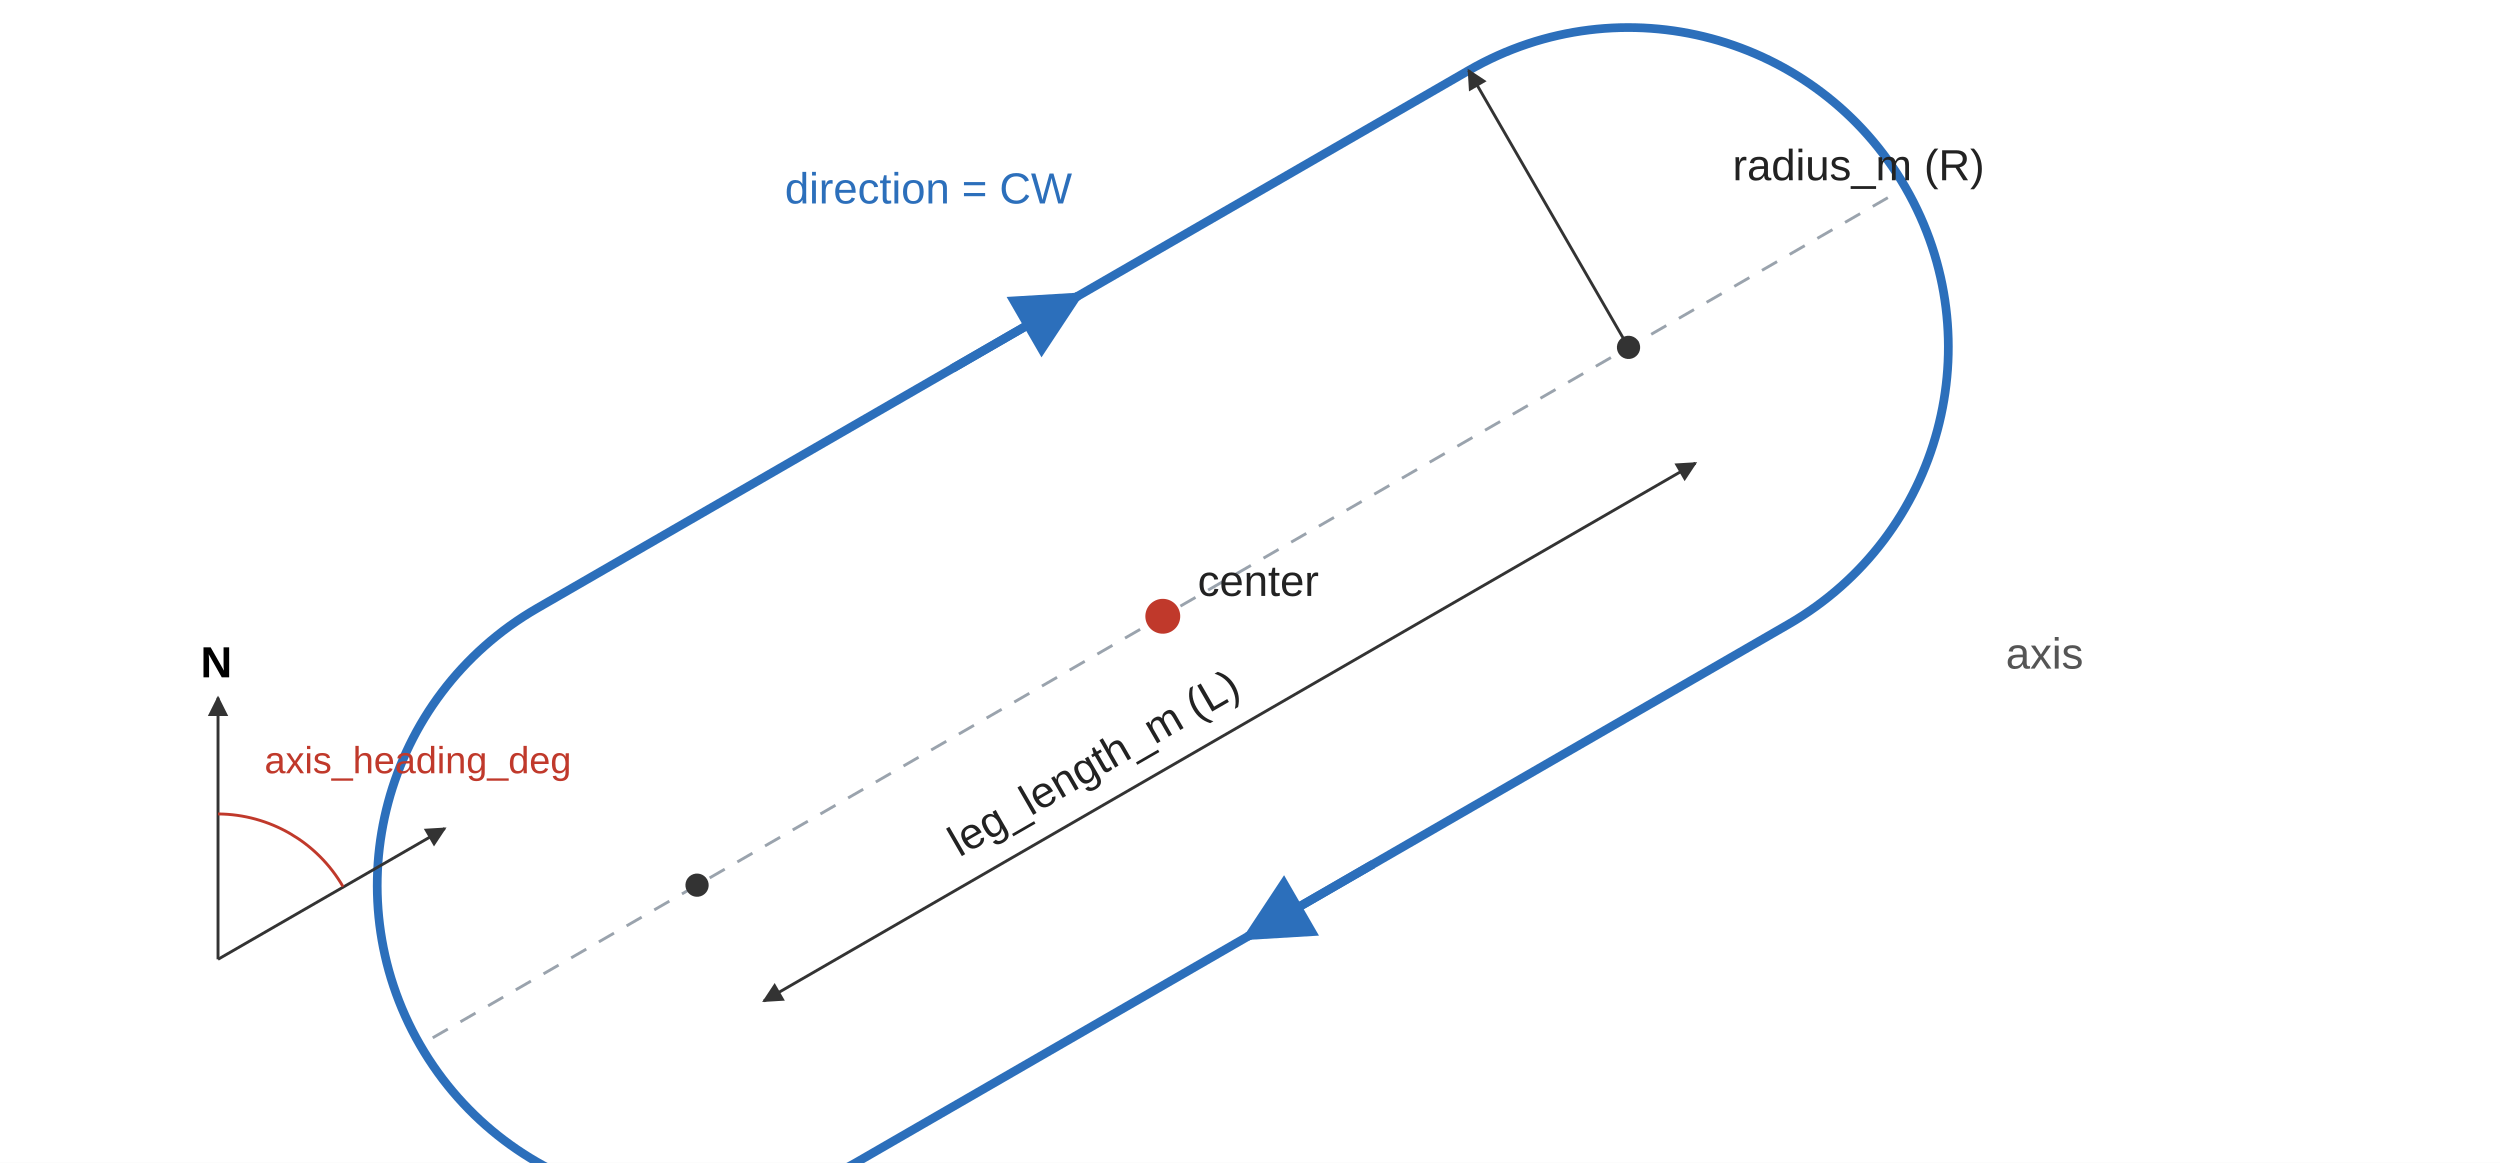
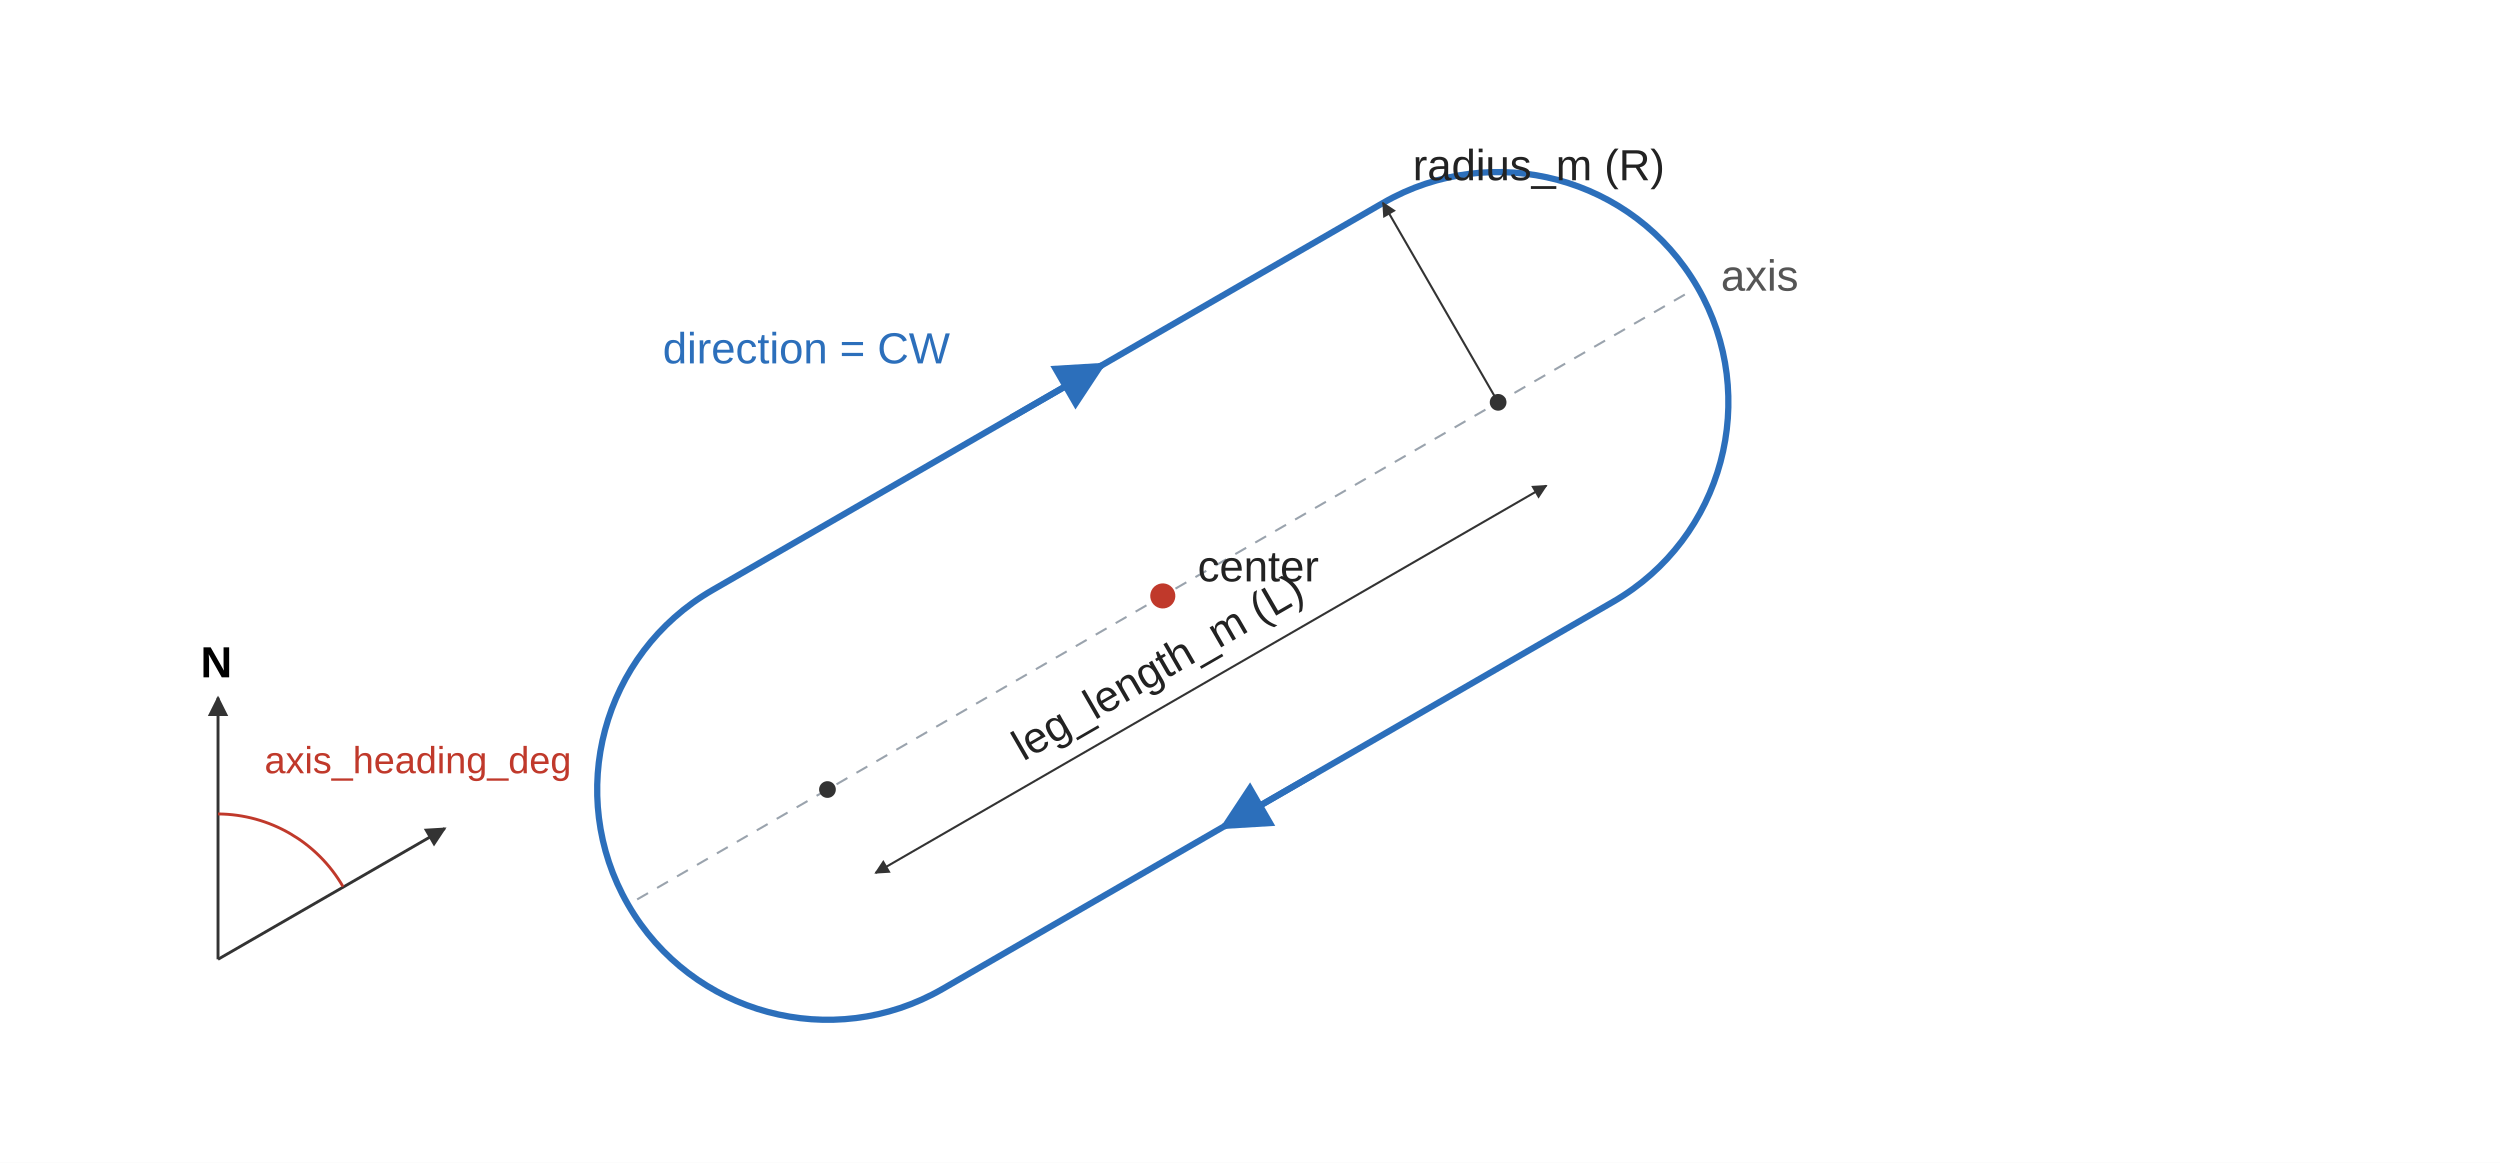
<svg xmlns="http://www.w3.org/2000/svg" viewBox="0 0 860 400" font-family="Arial, Helvetica, sans-serif" font-size="15">
  <defs>
    <marker id="a" viewBox="0 0 10 10" refX="9" refY="5" markerWidth="7" markerHeight="7" orient="auto-start-reverse">
      <path d="M0 0L10 5L0 10z" fill="#333" />
    </marker>
    <marker id="b" viewBox="0 0 10 10" refX="9" refY="5" markerWidth="8" markerHeight="8" orient="auto">
      <path d="M0 0L10 5L0 10z" fill="#2c6fbb" />
    </marker>
  </defs>
  <rect width="860" height="400" fill="#ffffff" />
-   <g transform="translate(400,212) rotate(-30)">
+   <g transform="translate(400,205) rotate(-30) scale(0.72)">
    <line x1="-290" y1="0" x2="290" y2="0" stroke="#9aa3ad" stroke-dasharray="6 5" />
    <path d="M -185 -110 L 185 -110 A 110 110 0 0 1 185 110 L -185 110 A 110 110 0 0 1 -185 -110 Z" fill="none" stroke="#2c6fbb" stroke-width="3" />
    <line x1="-20" y1="-110" x2="30" y2="-110" stroke="#2c6fbb" stroke-width="3" marker-end="url(#b)" />
    <line x1="20" y1="110" x2="-30" y2="110" stroke="#2c6fbb" stroke-width="3" marker-end="url(#b)" />
    <circle cx="185" cy="0" r="4" fill="#333" />
    <circle cx="-185" cy="0" r="4" fill="#333" />
    <circle cx="0" cy="0" r="6" fill="#c0392b" />
    <line x1="-185" y1="46" x2="185" y2="46" stroke="#333" marker-start="url(#a)" marker-end="url(#a)" />
    <line x1="185" y1="0" x2="185" y2="-110" stroke="#333" marker-end="url(#a)" />
  </g>
  <g fill="#222">
-     <text x="412" y="205">center</text>
-     <text x="330" y="295" transform="rotate(-30 330 295)">leg_length_m (L)</text>
-     <text x="596" y="62">radius_m (R)</text>
-     <text x="690" y="230" fill="#555">axis</text>
-     <text x="270" y="70" fill="#2c6fbb">direction = CW</text>
+     <text x="412" y="200">center</text>
+     <text x="352" y="262" transform="rotate(-30 352 262)">leg_length_m (L)</text>
+     <text x="486" y="62">radius_m (R)</text>
+     <text x="592" y="100" fill="#555">axis</text>
+     <text x="228" y="125" fill="#2c6fbb">direction = CW</text>
  </g>
  <g transform="translate(75,330)">
    <line x1="0" y1="0" x2="0" y2="-90" stroke="#333" marker-end="url(#a)" />
    <text x="-6" y="-97" font-weight="bold">N</text>
    <line x1="0" y1="0" x2="78" y2="-45" stroke="#333" marker-end="url(#a)" />
    <path d="M0 -50 A50 50 0 0 1 43 -25" fill="none" stroke="#c0392b" />
    <text x="16" y="-64" fill="#c0392b" font-size="13">axis_heading_deg</text>
  </g>
</svg>
